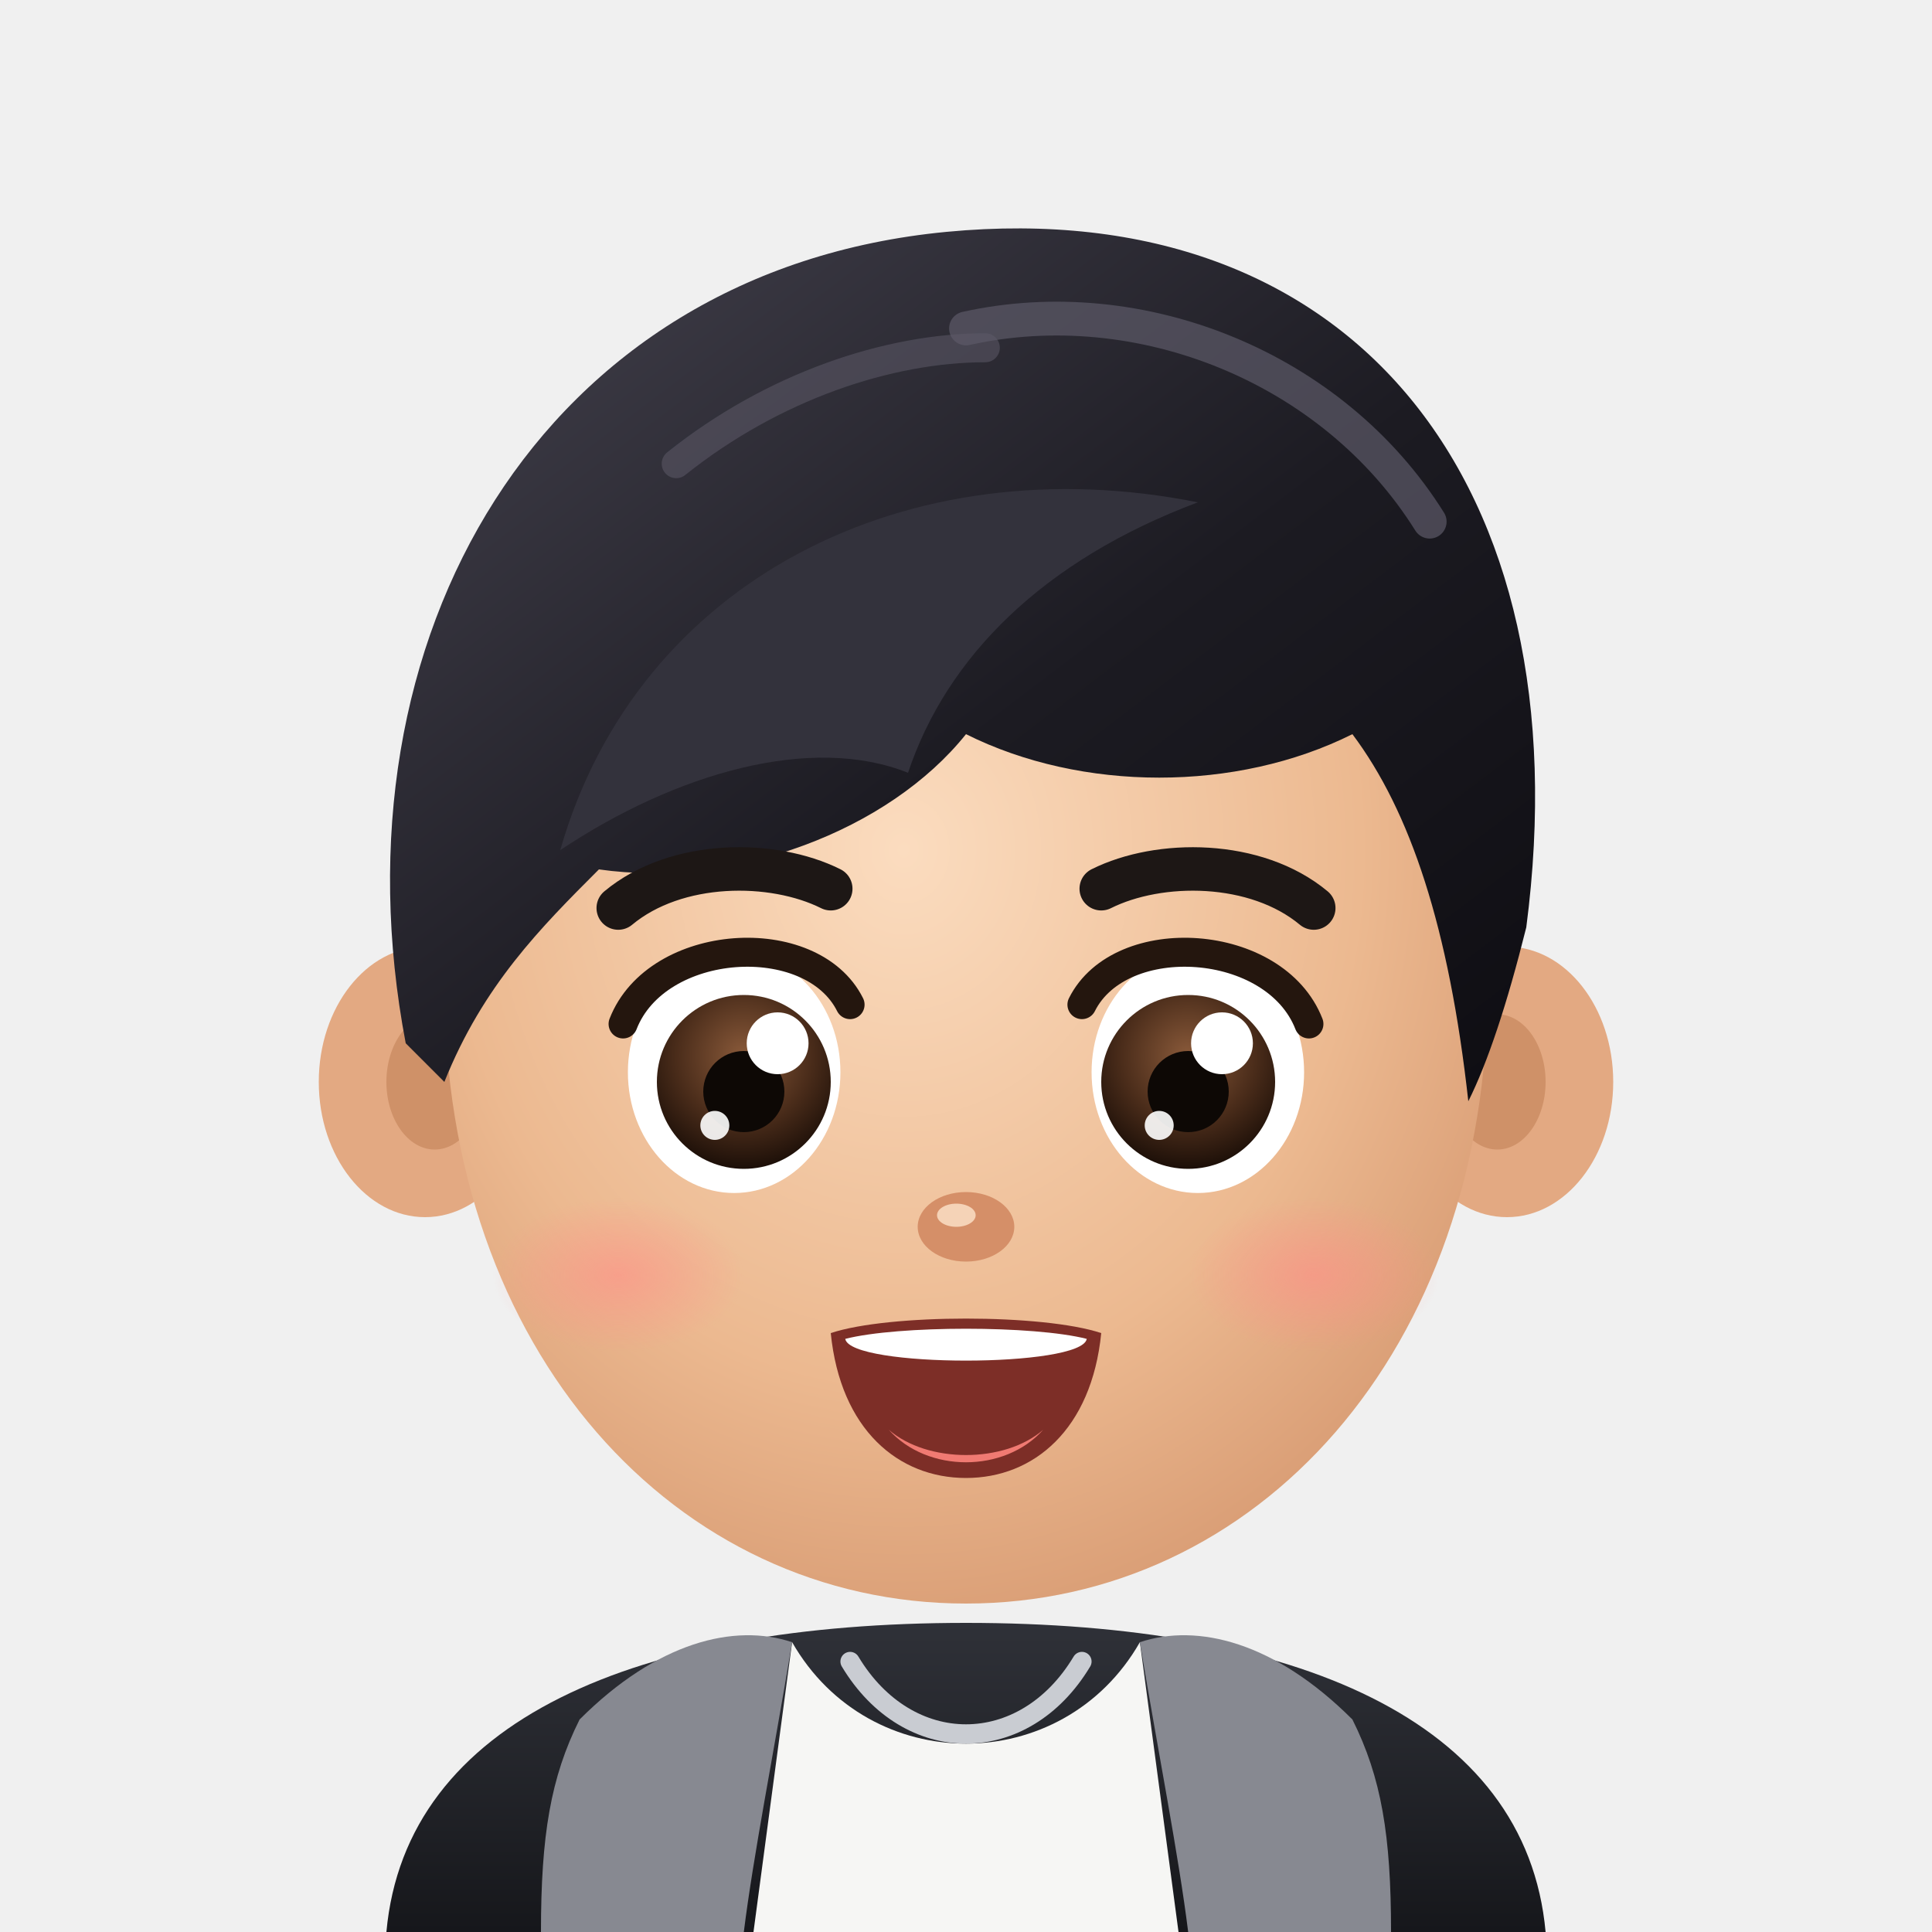
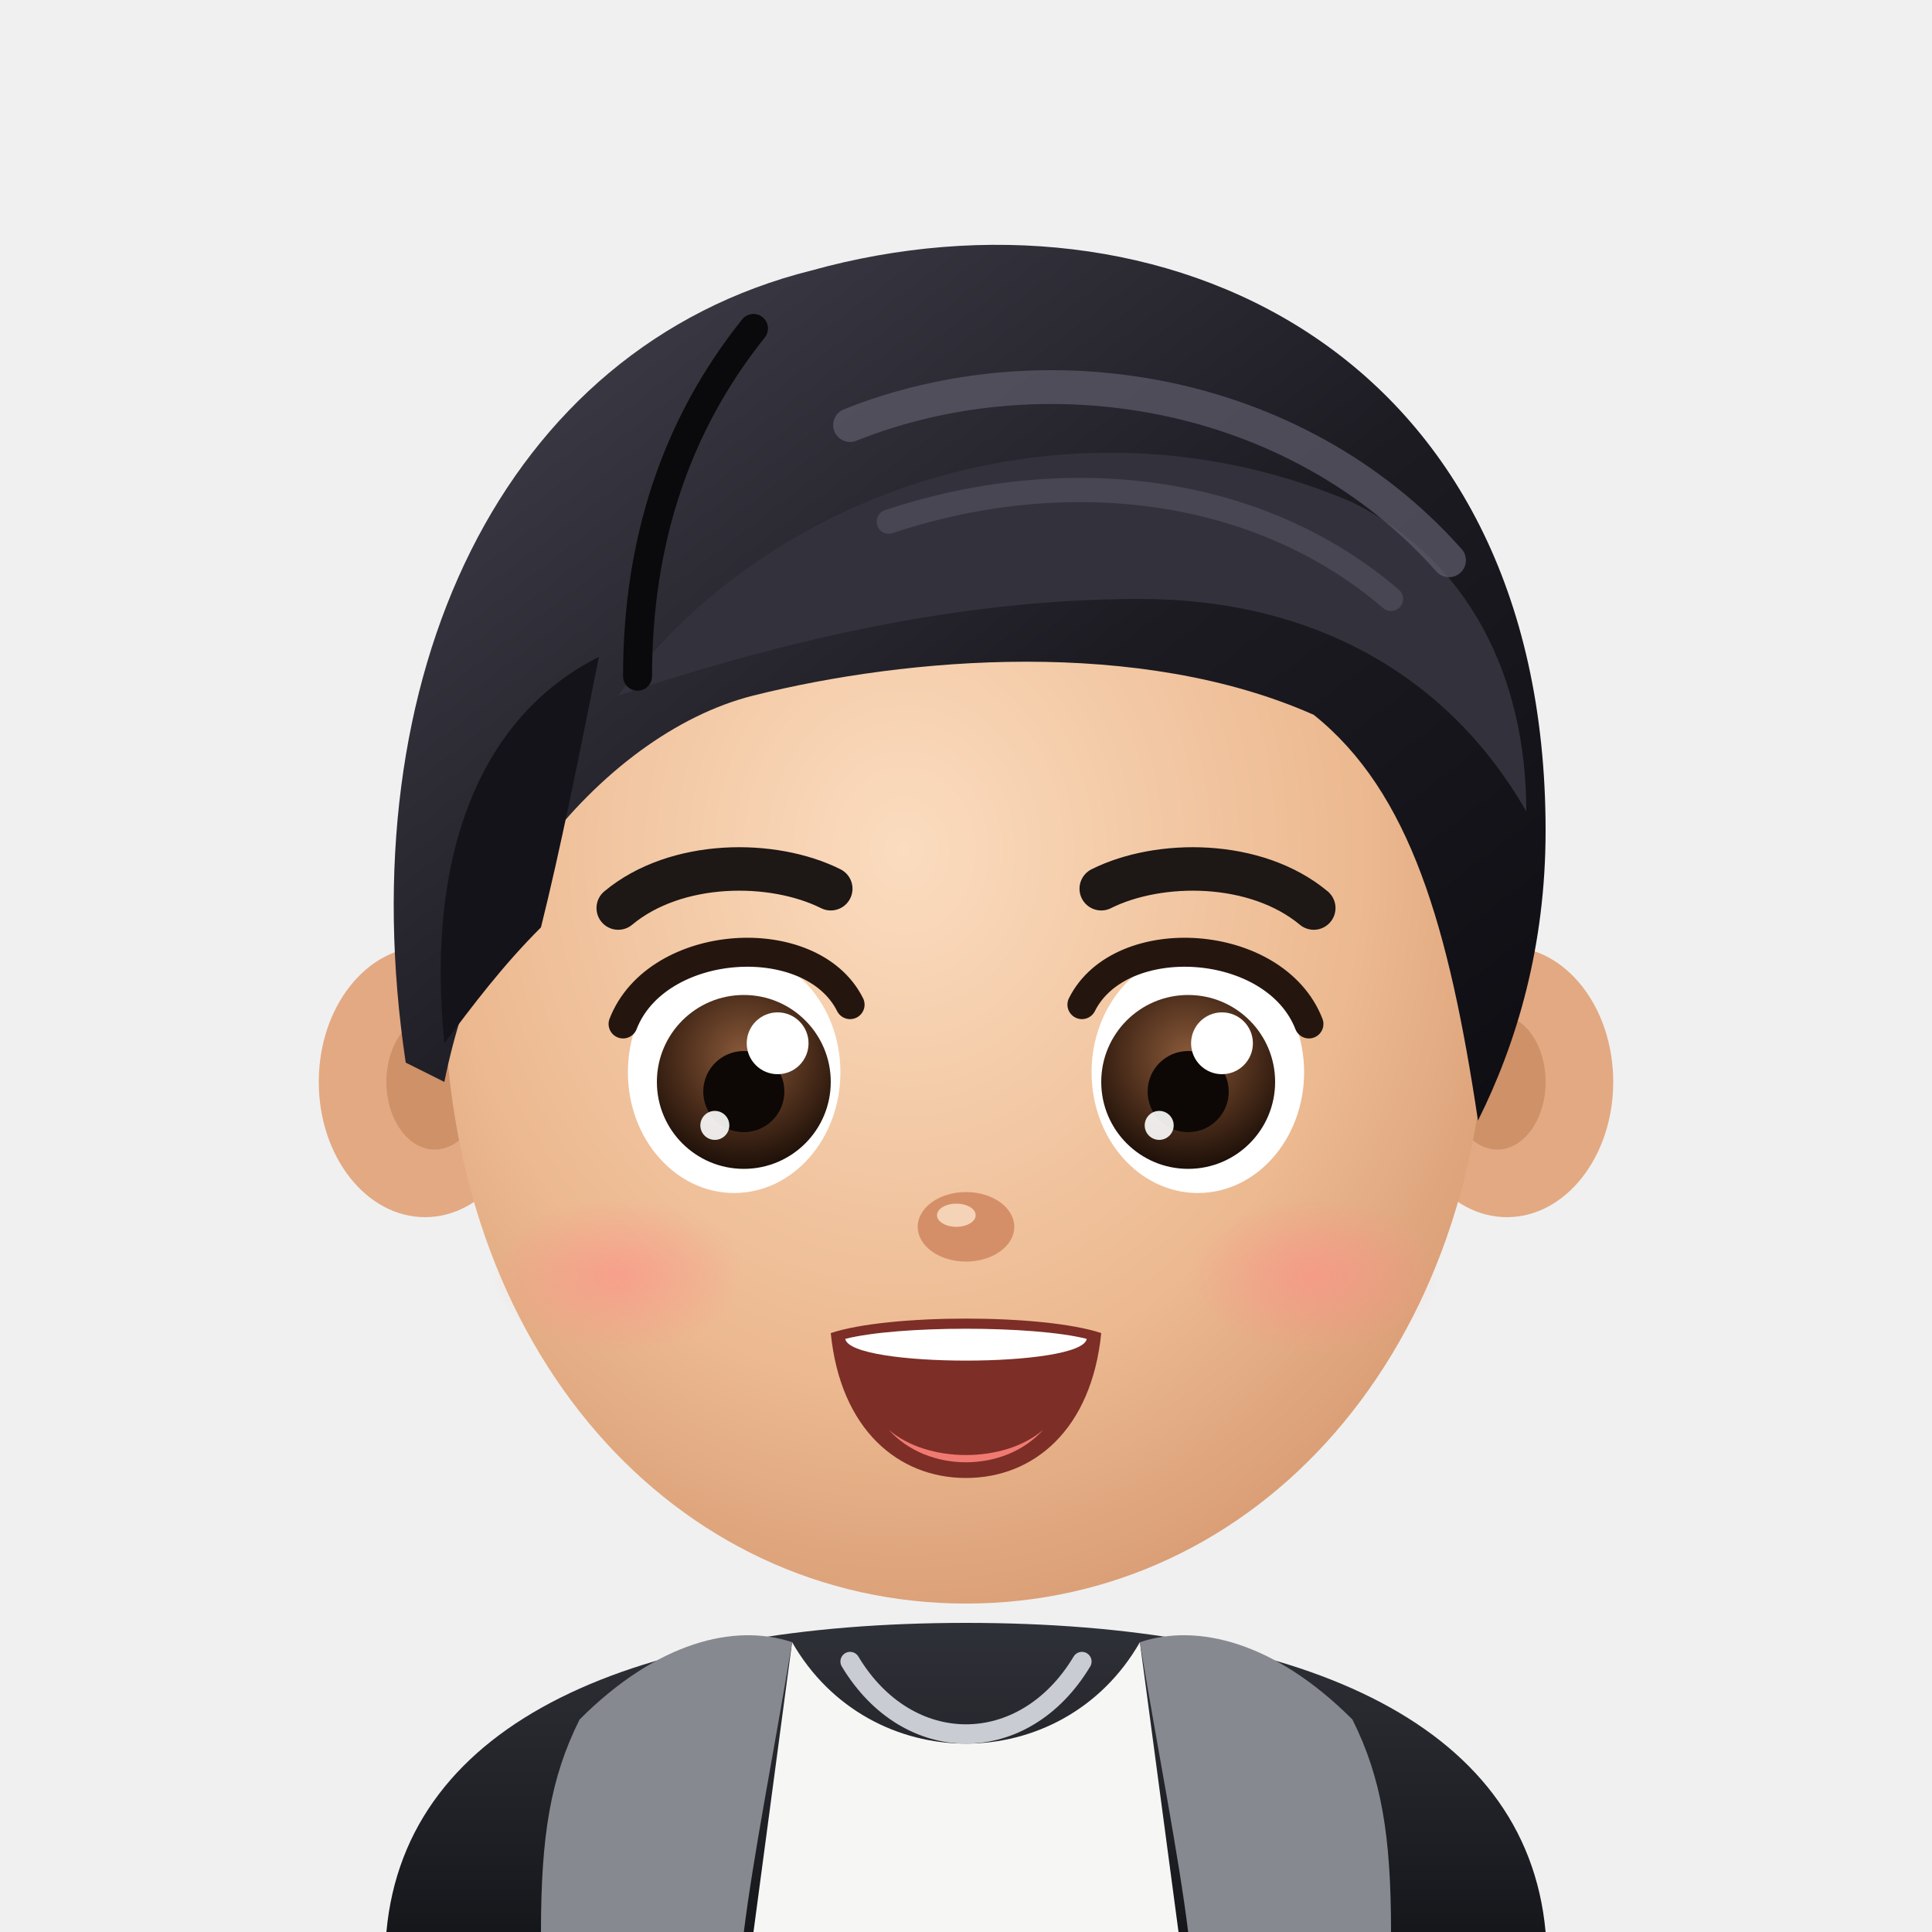
<svg xmlns="http://www.w3.org/2000/svg" viewBox="0 0 200 200">
  <defs>
    <radialGradient id="ps" cx="44%" cy="38%" r="68%">
      <stop offset="0" stop-color="#fbdcbf" />
      <stop offset=".65" stop-color="#ecb990" />
      <stop offset="1" stop-color="#d79a72" />
    </radialGradient>
    <linearGradient id="ph" x1="0" y1="0" x2="1" y2="1">
      <stop offset="0" stop-color="#45434f" />
      <stop offset=".55" stop-color="#1c1b22" />
      <stop offset="1" stop-color="#0e0d12" />
    </linearGradient>
    <linearGradient id="pj" x1="0" y1="0" x2="0" y2="1">
      <stop offset="0" stop-color="#2f3138" />
      <stop offset="1" stop-color="#16171b" />
    </linearGradient>
    <radialGradient id="pc">
      <stop offset="0" stop-color="#ff8f88" stop-opacity=".6" />
      <stop offset="1" stop-color="#ff8f88" stop-opacity="0" />
    </radialGradient>
    <radialGradient id="pi" cx="50%" cy="35%" r="65%">
      <stop offset="0" stop-color="#8a5a3a" />
      <stop offset=".6" stop-color="#4a2c1a" />
      <stop offset="1" stop-color="#1c0f08" />
    </radialGradient>
  </defs>
  <path d="M40 200 C42 178 66 168 100 168 C134 168 158 178 160 200Z" fill="url(#pj)" />
  <path d="M82 170 C90 184 110 184 118 170 L122 200 H78Z" fill="#f6f6f4" />
  <path d="M88 172 C94 182 106 182 112 172" fill="none" stroke="#c9ccd2" stroke-width="2" stroke-linecap="round" />
  <path d="M60 178 C68 170 76 168 82 170 C80 182 78 192 77 200 H56 C56 190 57 184 60 178Z" fill="#878991" />
  <path d="M140 178 C132 170 124 168 118 170 C120 182 122 192 123 200 H144 C144 190 143 184 140 178Z" fill="#878991" />
  <ellipse cx="44" cy="112" rx="11" ry="14" fill="#e3a982" />
  <ellipse cx="156" cy="112" rx="11" ry="14" fill="#e3a982" />
  <ellipse cx="45" cy="112" rx="5" ry="7" fill="#cf9168" />
  <ellipse cx="155" cy="112" rx="5" ry="7" fill="#cf9168" />
  <path d="M46 102 C46 62 70 40 100 40 C130 40 154 62 154 102 C154 140 130 166 100 166 C70 166 46 140 46 102Z" fill="url(#ps)" />
-   <path d="M42 108 C34 66 56 28 98 24 C140 20 164 50 158 96 C156 104 154 110 152 114 C150 96 146 84 140 76 C128 82 112 82 100 76 C92 86 76 92 62 90 C56 96 50 102 46 112Z" fill="url(#ph)" />
-   <path d="M58 88 C66 60 94 46 124 52 C108 58 98 68 94 80 C84 76 70 80 58 88Z" fill="#33323c" />
-   <path d="M100 34 C118 30 138 38 148 54" stroke="#5c5a68" stroke-width="3.5" fill="none" stroke-linecap="round" opacity=".7" />
-   <path d="M70 48 C80 40 92 36 102 36" stroke="#5c5a68" stroke-width="3" fill="none" stroke-linecap="round" opacity=".55" />
+   <path d="M42 110 C36 70 52 36 84 28 C120 18 160 36 160 86 C160 98 157 108 153 116 C150 96 146 82 136 74 C118 66 94 68 78 72 C70 74 62 80 56 88 C52 94 48 102 46 112Z" fill="url(#ph)" />
+   <path d="M46 108 C44 88 50 74 62 68 C60 78 58 88 56 96 C52 100 49 104 46 108Z" fill="#141319" />
+   <path d="M64 72 C80 50 112 40 140 52 C152 58 158 70 158 84 C150 70 136 62 118 62 C100 62 82 66 64 72Z" fill="#33323c" />
+   <path d="M66 70 C66 56 70 44 78 34" stroke="#0a090c" stroke-width="3" fill="none" stroke-linecap="round" />
+   <path d="M88 44 C108 36 134 40 150 58" stroke="#5c5a68" stroke-width="3.5" fill="none" stroke-linecap="round" opacity=".75" />
+   <path d="M92 54 C110 48 130 50 144 62" stroke="#5c5a68" stroke-width="2.5" fill="none" stroke-linecap="round" opacity=".5" />
  <path d="M64 94 C70 89 80 89 86 92" stroke="#1d1715" stroke-width="4.5" fill="none" stroke-linecap="round" />
  <path d="M114 92 C120 89 130 89 136 94" stroke="#1d1715" stroke-width="4.5" fill="none" stroke-linecap="round" />
  <ellipse cx="76" cy="111" rx="11" ry="12.5" fill="#fff" />
  <ellipse cx="124" cy="111" rx="11" ry="12.5" fill="#fff" />
  <circle cx="77" cy="112" r="9" fill="url(#pi)" />
  <circle cx="123" cy="112" r="9" fill="url(#pi)" />
  <circle cx="77" cy="113" r="4.2" fill="#0d0805" />
  <circle cx="123" cy="113" r="4.2" fill="#0d0805" />
  <circle cx="80.5" cy="108" r="3.2" fill="#fff" />
  <circle cx="126.5" cy="108" r="3.2" fill="#fff" />
  <circle cx="74" cy="116.5" r="1.5" fill="#fff" opacity=".9" />
  <circle cx="120" cy="116.5" r="1.5" fill="#fff" opacity=".9" />
  <path d="M64.5 106 C68 97 84 96 88 104" stroke="#24160e" stroke-width="3" fill="none" stroke-linecap="round" />
  <path d="M112 104 C116 96 132 97 135.5 106" stroke="#24160e" stroke-width="3" fill="none" stroke-linecap="round" />
  <ellipse cx="64" cy="132" rx="13" ry="8" fill="url(#pc)" />
  <ellipse cx="136" cy="132" rx="13" ry="8" fill="url(#pc)" />
  <ellipse cx="100" cy="127" rx="5" ry="3.6" fill="#d58f68" />
  <ellipse cx="99" cy="125.8" rx="2" ry="1.2" fill="#fde3cb" opacity=".8" />
  <path d="M86 138 C92 136 108 136 114 138 C113 148 107 153 100 153 C93 153 87 148 86 138Z" fill="#7d2e27" />
  <path d="M87.5 138.6 C93 137.2 107 137.2 112.5 138.6 C112 141.6 88 141.6 87.5 138.6Z" fill="#fff" />
  <path d="M92 148 C96 151.5 104 151.5 108 148 C104 152.5 96 152.5 92 148Z" fill="#f07a72" />
</svg>
